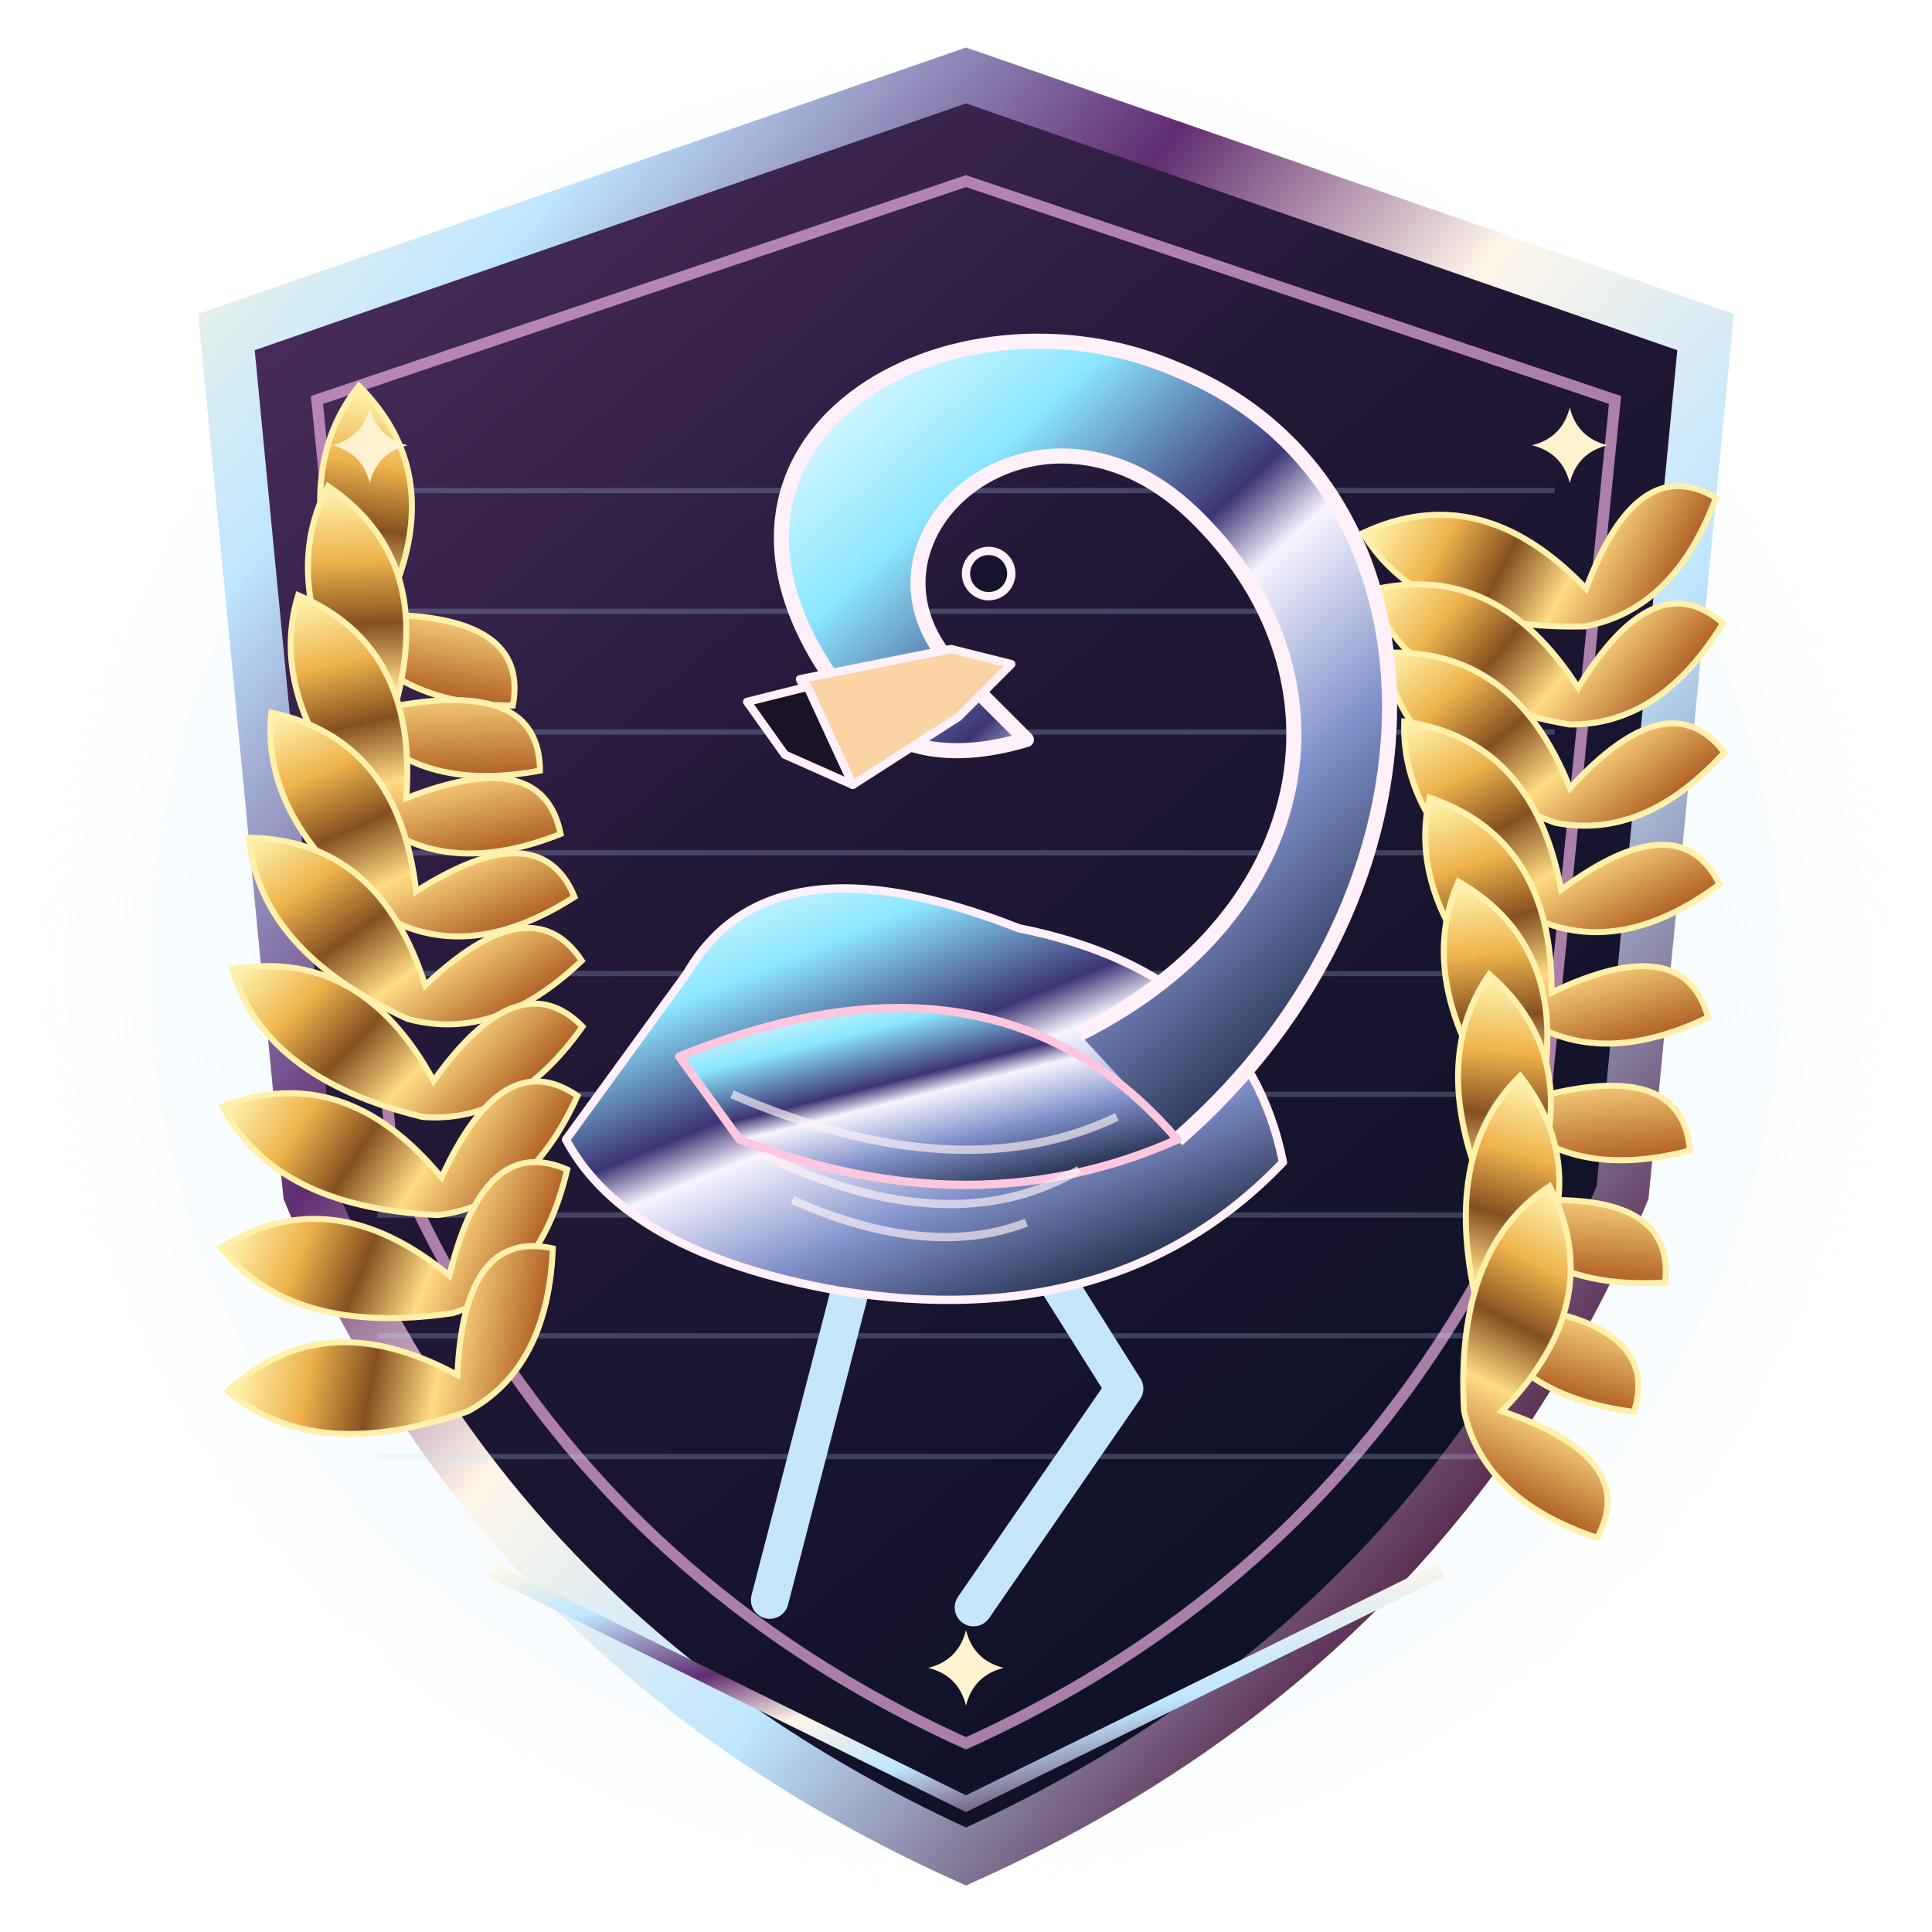
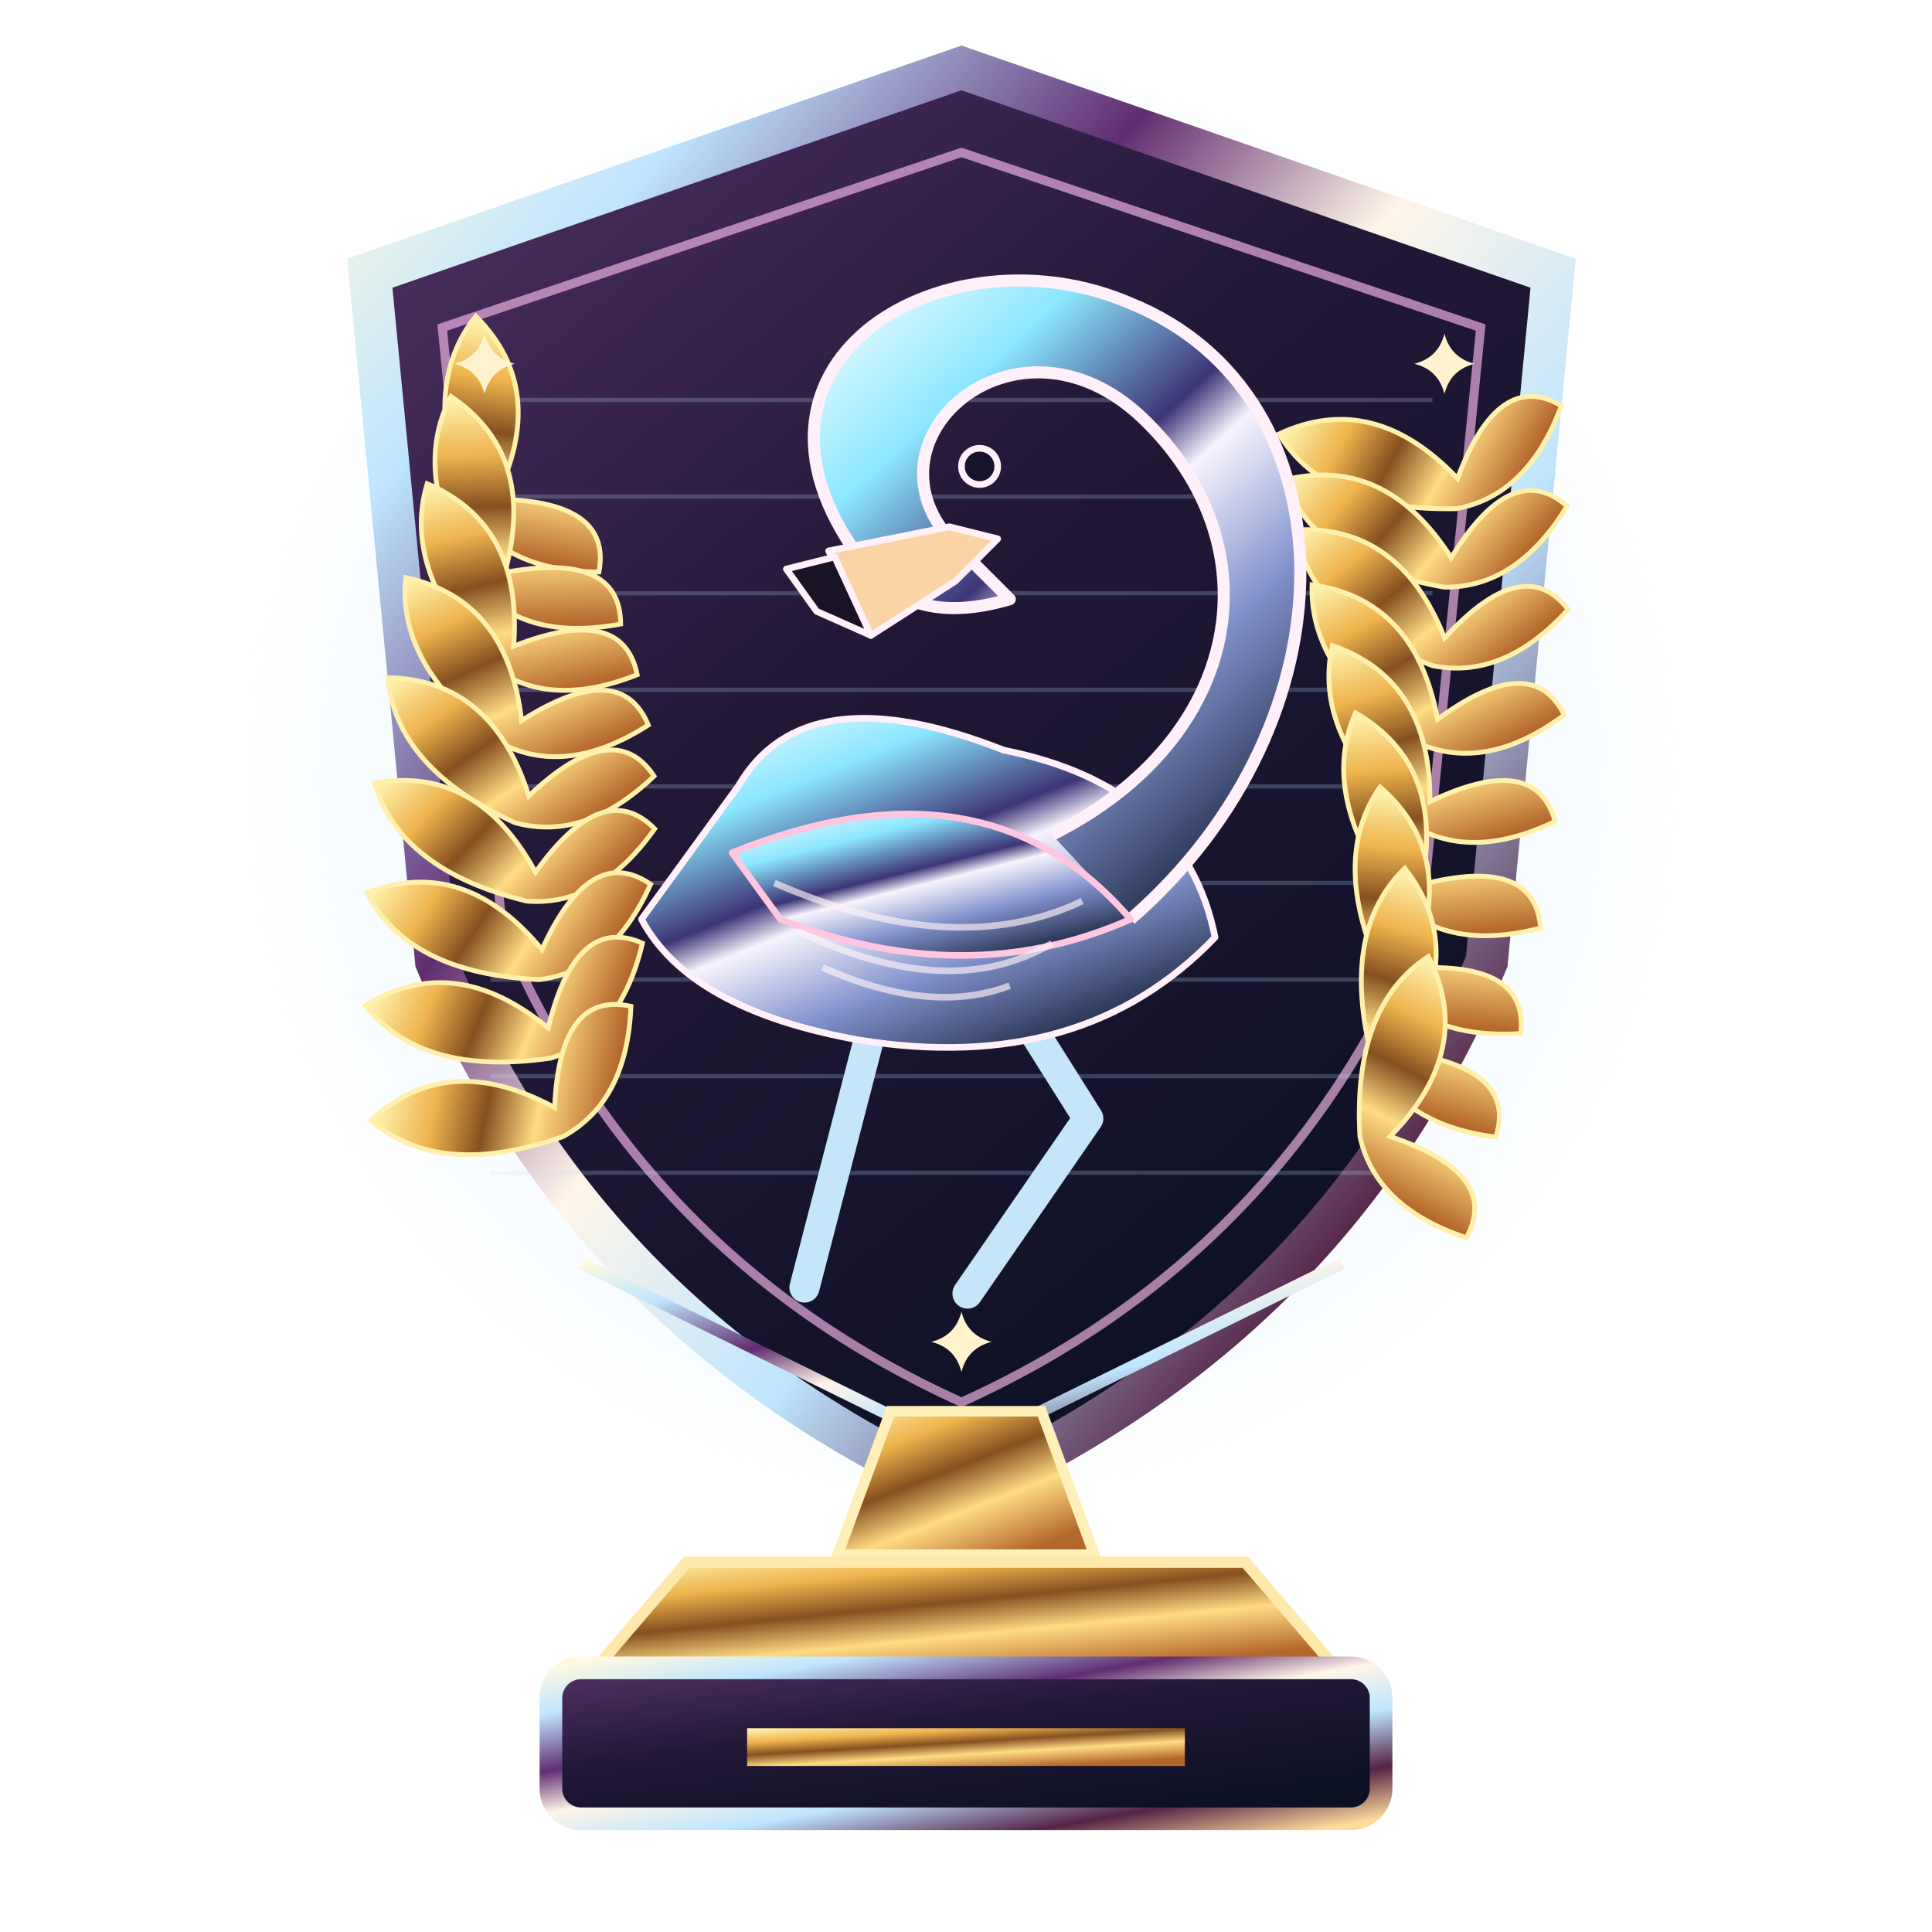
<svg xmlns="http://www.w3.org/2000/svg" viewBox="0 0 256 256" role="img" aria-label="Chrome Flamingo">
  <defs>
    <linearGradient id="metal" x2="1" y2="1">
      <stop stop-color="#fff9e2" />
      <stop offset=".15" stop-color="#bee5ff" />
      <stop offset=".34" stop-color="#612d70" />
      <stop offset=".48" stop-color="#fff5e9" />
      <stop offset=".64" stop-color="#bee5ff" />
      <stop offset=".83" stop-color="#552347" />
      <stop offset="1" stop-color="#ffdc9c" />
    </linearGradient>
    <linearGradient id="gold" x2=".7" y2="1">
      <stop stop-color="#fff7b4" />
      <stop offset=".26" stop-color="#eeb34c" />
      <stop offset=".48" stop-color="#855020" />
      <stop offset=".7" stop-color="#ffdc83" />
      <stop offset="1" stop-color="#b4672b" />
    </linearGradient>
    <linearGradient id="pink" x2=".7" y2="1">
      <stop stop-color="#fff0fa" />
      <stop offset=".24" stop-color="#ff82bf" />
      <stop offset=".52" stop-color="#d72d8a" />
      <stop offset=".8" stop-color="#76204e" />
      <stop offset="1" stop-color="#ffb5e4" />
    </linearGradient>
    <linearGradient id="chrome" x2=".7" y2="1">
      <stop stop-color="#fff" />
      <stop offset=".26" stop-color="#8ce7ff" />
      <stop offset=".48" stop-color="#3d3575" />
      <stop offset=".56" stop-color="#f7f4ff" />
      <stop offset=".76" stop-color="#8192cb" />
      <stop offset="1" stop-color="#25304e" />
    </linearGradient>
    <linearGradient id="sun" x2="0" y2="1">
      <stop stop-color="#fff4ac" />
      <stop offset=".46" stop-color="#ffb66f" />
      <stop offset="1" stop-color="#f84a9e" />
    </linearGradient>
    <linearGradient id="body" x2=".7" y2="1">
      <stop stop-color="#533267" />
      <stop offset=".45" stop-color="#231837" />
      <stop offset="1" stop-color="#0b1023" />
    </linearGradient>
    <radialGradient id="halo">
      <stop stop-color="#bee5ff" stop-opacity=".53" />
      <stop offset="1" stop-color="#bee5ff" stop-opacity="0" />
    </radialGradient>
    <filter id="glow" x="-50%" y="-50%" width="200%" height="200%">
      <feGaussianBlur stdDeviation="3.5" />
    </filter>
  </defs>
-   <circle cx="128" cy="128" r="125" fill="url(#halo)" />
-   <path d="M128 10 226 44 215 158Q190 218 128 246Q66 218 41 158L30 44Z" fill="url(#body)" stroke="url(#metal)" stroke-width="7" />
-   <path d="M128 24 214 53 204 153Q181 207 128 231Q75 207 52 153L42 53Z" fill="none" stroke="#efb2e3" stroke-opacity=".68" stroke-width="1.5" />
-   <g opacity=".22">
-     <path d="M50 65h156" stroke="#bee5ff" stroke-width=".7" />
-     <path d="M50 81h156" stroke="#bee5ff" stroke-width=".7" />
-     <path d="M50 97h156" stroke="#bee5ff" stroke-width=".7" />
-     <path d="M50 113h156" stroke="#bee5ff" stroke-width=".7" />
-     <path d="M50 129h156" stroke="#bee5ff" stroke-width=".7" />
-     <path d="M50 145h156" stroke="#bee5ff" stroke-width=".7" />
-     <path d="M50 161h156" stroke="#bee5ff" stroke-width=".7" />
-     <path d="M50 177h156" stroke="#bee5ff" stroke-width=".7" />
-     <path d="M50 193h156" stroke="#bee5ff" stroke-width=".7" />
+   <g transform="translate(25 1) scale(.8)">
+     <circle cx="128" cy="128" r="125" fill="url(#halo)" />
+     <path d="M128 10 226 44 215 158Q190 218 128 246Q66 218 41 158L30 44Z" fill="url(#body)" stroke="url(#metal)" stroke-width="7" />
+     <path d="M128 24 214 53 204 153Q181 207 128 231Q75 207 52 153L42 53Z" fill="none" stroke="#efb2e3" stroke-opacity=".68" stroke-width="1.5" />
+     <g opacity=".22">
+       <path d="M50 65h156" stroke="#bee5ff" stroke-width=".7" />
+       <path d="M50 81h156" stroke="#bee5ff" stroke-width=".7" />
+       <path d="M50 97h156" stroke="#bee5ff" stroke-width=".7" />
+       <path d="M50 113h156" stroke="#bee5ff" stroke-width=".7" />
+       <path d="M50 129h156" stroke="#bee5ff" stroke-width=".7" />
+       <path d="M50 145h156" stroke="#bee5ff" stroke-width=".7" />
+       <path d="M50 161h156" stroke="#bee5ff" stroke-width=".7" />
+       <path d="M50 177h156" stroke="#bee5ff" stroke-width=".7" />
+       <path d="M50 193h156" stroke="#bee5ff" stroke-width=".7" />
+     </g>
+     <g transform="translate(46 83) rotate(35)">
+       <path d="M0 0Q-18-12-17-27Q0-24 3-4Q19-15 24-4Q11 5 0 0Z" fill="url(#gold)" stroke="#fff0ab" stroke-width=".8" />
+     </g>
+     <g transform="translate(210 83) rotate(-35)">
+       <path d="M0 0Q-18-12-17-27Q0-24 3-4Q19-15 24-4Q11 5 0 0Z" fill="url(#gold)" stroke="#fff0ab" stroke-width=".8" />
+     </g>
+     <g transform="translate(48 96) rotate(24)">
+       <path d="M0 0Q-18-12-17-27Q0-24 3-4Q19-15 24-4Q11 5 0 0Z" fill="url(#gold)" stroke="#fff0ab" stroke-width=".8" />
+     </g>
+     <g transform="translate(208 96) rotate(-24)">
+       <path d="M0 0Q-18-12-17-27Q0-24 3-4Q19-15 24-4Q11 5 0 0Z" fill="url(#gold)" stroke="#fff0ab" stroke-width=".8" />
+     </g>
+     <g transform="translate(50 109) rotate(13)">
+       <path d="M0 0Q-18-12-17-27Q0-24 3-4Q19-15 24-4Q11 5 0 0Z" fill="url(#gold)" stroke="#fff0ab" stroke-width=".8" />
+     </g>
+     <g transform="translate(206 109) rotate(-13)">
+       <path d="M0 0Q-18-12-17-27Q0-24 3-4Q19-15 24-4Q11 5 0 0Z" fill="url(#gold)" stroke="#fff0ab" stroke-width=".8" />
+     </g>
+     <g transform="translate(52 122) rotate(2)">
+       <path d="M0 0Q-18-12-17-27Q0-24 3-4Q19-15 24-4Q11 5 0 0Z" fill="url(#gold)" stroke="#fff0ab" stroke-width=".8" />
+     </g>
+     <g transform="translate(204 122) rotate(-2)">
+       <path d="M0 0Q-18-12-17-27Q0-24 3-4Q19-15 24-4Q11 5 0 0Z" fill="url(#gold)" stroke="#fff0ab" stroke-width=".8" />
+     </g>
+     <g transform="translate(54 135) rotate(-9)">
+       <path d="M0 0Q-18-12-17-27Q0-24 3-4Q19-15 24-4Q11 5 0 0Z" fill="url(#gold)" stroke="#fff0ab" stroke-width=".8" />
+     </g>
+     <g transform="translate(202 135) rotate(9)">
+       <path d="M0 0Q-18-12-17-27Q0-24 3-4Q19-15 24-4Q11 5 0 0Z" fill="url(#gold)" stroke="#fff0ab" stroke-width=".8" />
+     </g>
+     <g transform="translate(56 148) rotate(-20)">
+       <path d="M0 0Q-18-12-17-27Q0-24 3-4Q19-15 24-4Q11 5 0 0Z" fill="url(#gold)" stroke="#fff0ab" stroke-width=".8" />
+     </g>
+     <g transform="translate(200 148) rotate(20)">
+       <path d="M0 0Q-18-12-17-27Q0-24 3-4Q19-15 24-4Q11 5 0 0Z" fill="url(#gold)" stroke="#fff0ab" stroke-width=".8" />
+     </g>
+     <g transform="translate(58 161) rotate(-31)">
+       <path d="M0 0Q-18-12-17-27Q0-24 3-4Q19-15 24-4Q11 5 0 0Z" fill="url(#gold)" stroke="#fff0ab" stroke-width=".8" />
+     </g>
+     <g transform="translate(198 161) rotate(31)">
+       <path d="M0 0Q-18-12-17-27Q0-24 3-4Q19-15 24-4Q11 5 0 0Z" fill="url(#gold)" stroke="#fff0ab" stroke-width=".8" />
+     </g>
+     <g transform="translate(60 174) rotate(-42)">
+       <path d="M0 0Q-18-12-17-27Q0-24 3-4Q19-15 24-4Q11 5 0 0Z" fill="url(#gold)" stroke="#fff0ab" stroke-width=".8" />
+     </g>
+     <g transform="translate(196 174) rotate(42)">
+       <path d="M0 0Q-18-12-17-27Q0-24 3-4Q19-15 24-4Q11 5 0 0Z" fill="url(#gold)" stroke="#fff0ab" stroke-width=".8" />
+     </g>
+     <g transform="translate(62 187) rotate(-53)">
+       <path d="M0 0Q-18-12-17-27Q0-24 3-4Q19-15 24-4Q11 5 0 0Z" fill="url(#gold)" stroke="#fff0ab" stroke-width=".8" />
+     </g>
+     <g transform="translate(194 187) rotate(53)">
+       <path d="M0 0Q-18-12-17-27Q0-24 3-4Q19-15 24-4Q11 5 0 0Z" fill="url(#gold)" stroke="#fff0ab" stroke-width=".8" />
+     </g>
+     <g stroke="#fff0fa" stroke-width="1.1" stroke-linejoin="round">
+       <path d="M116 158q-7 27-14 54m30-55 17 27-20 29" fill="none" stroke="#c5e6f8" stroke-width="5" stroke-linecap="round" />
+       <path d="M91 129Q102 110 135 123Q165 129 170 154Q148 177 111 171Q83 166 75 151Z" fill="url(#chrome)" />
+       <path d="M143 137C175 121 180 89 158 68C137 48 110 72 127 89L136 98Q119 103 111 91C87 58 126 36 156 49C193 64 194 118 156 151" fill="url(#chrome)" stroke-width="2" />
+       <path d="M126 86l-20 4 7 14 14-9 7-7Z" fill="#fbd4a6" />
+       <path d="M107 91l6 13-9-4-5-7Z" fill="#1a1326" />
+       <circle cx="131" cy="76" r="3" fill="#16132c" />
+       <path d="M90 140Q132 123 156 151Q129 163 98 151Z" fill="url(#chrome)" stroke="#ffc6df" />
+       <path d="M97 145q30 13 51 3m-47 5q25 12 42 2m-38 4q18 8 31 3" stroke="#fff2f7" fill="none" opacity=".65" />
+     </g>
+     <path d="M65 208l63 31 63-31" fill="none" stroke="url(#metal)" stroke-width="2" />
+     <path d="M49 54q1 4 5 5q-4 1-5 5q-1-4-5-5q4-1 5-5" fill="#fff3cf" />
+     <path d="M208 54q1 4 5 5q-4 1-5 5q-1-4-5-5q4-1 5-5" fill="#fff3cf" />
+     <path d="M128 216q1 4 5 5q-4 1-5 5q-1-4-5-5q4-1 5-5" fill="#fff3cf" />
  </g>
-   <g transform="translate(46 83) rotate(35)">
-     <path d="M0 0Q-18-12-17-27Q0-24 3-4Q19-15 24-4Q11 5 0 0Z" fill="url(#gold)" stroke="#fff0ab" stroke-width=".8" />
-   </g>
-   <g transform="translate(210 83) rotate(-35)">
-     <path d="M0 0Q-18-12-17-27Q0-24 3-4Q19-15 24-4Q11 5 0 0Z" fill="url(#gold)" stroke="#fff0ab" stroke-width=".8" />
-   </g>
-   <g transform="translate(48 96) rotate(24)">
-     <path d="M0 0Q-18-12-17-27Q0-24 3-4Q19-15 24-4Q11 5 0 0Z" fill="url(#gold)" stroke="#fff0ab" stroke-width=".8" />
-   </g>
-   <g transform="translate(208 96) rotate(-24)">
-     <path d="M0 0Q-18-12-17-27Q0-24 3-4Q19-15 24-4Q11 5 0 0Z" fill="url(#gold)" stroke="#fff0ab" stroke-width=".8" />
-   </g>
-   <g transform="translate(50 109) rotate(13)">
-     <path d="M0 0Q-18-12-17-27Q0-24 3-4Q19-15 24-4Q11 5 0 0Z" fill="url(#gold)" stroke="#fff0ab" stroke-width=".8" />
-   </g>
-   <g transform="translate(206 109) rotate(-13)">
-     <path d="M0 0Q-18-12-17-27Q0-24 3-4Q19-15 24-4Q11 5 0 0Z" fill="url(#gold)" stroke="#fff0ab" stroke-width=".8" />
-   </g>
-   <g transform="translate(52 122) rotate(2)">
-     <path d="M0 0Q-18-12-17-27Q0-24 3-4Q19-15 24-4Q11 5 0 0Z" fill="url(#gold)" stroke="#fff0ab" stroke-width=".8" />
-   </g>
-   <g transform="translate(204 122) rotate(-2)">
-     <path d="M0 0Q-18-12-17-27Q0-24 3-4Q19-15 24-4Q11 5 0 0Z" fill="url(#gold)" stroke="#fff0ab" stroke-width=".8" />
-   </g>
-   <g transform="translate(54 135) rotate(-9)">
-     <path d="M0 0Q-18-12-17-27Q0-24 3-4Q19-15 24-4Q11 5 0 0Z" fill="url(#gold)" stroke="#fff0ab" stroke-width=".8" />
-   </g>
-   <g transform="translate(202 135) rotate(9)">
-     <path d="M0 0Q-18-12-17-27Q0-24 3-4Q19-15 24-4Q11 5 0 0Z" fill="url(#gold)" stroke="#fff0ab" stroke-width=".8" />
-   </g>
-   <g transform="translate(56 148) rotate(-20)">
-     <path d="M0 0Q-18-12-17-27Q0-24 3-4Q19-15 24-4Q11 5 0 0Z" fill="url(#gold)" stroke="#fff0ab" stroke-width=".8" />
-   </g>
-   <g transform="translate(200 148) rotate(20)">
-     <path d="M0 0Q-18-12-17-27Q0-24 3-4Q19-15 24-4Q11 5 0 0Z" fill="url(#gold)" stroke="#fff0ab" stroke-width=".8" />
-   </g>
-   <g transform="translate(58 161) rotate(-31)">
-     <path d="M0 0Q-18-12-17-27Q0-24 3-4Q19-15 24-4Q11 5 0 0Z" fill="url(#gold)" stroke="#fff0ab" stroke-width=".8" />
-   </g>
-   <g transform="translate(198 161) rotate(31)">
-     <path d="M0 0Q-18-12-17-27Q0-24 3-4Q19-15 24-4Q11 5 0 0Z" fill="url(#gold)" stroke="#fff0ab" stroke-width=".8" />
-   </g>
-   <g transform="translate(60 174) rotate(-42)">
-     <path d="M0 0Q-18-12-17-27Q0-24 3-4Q19-15 24-4Q11 5 0 0Z" fill="url(#gold)" stroke="#fff0ab" stroke-width=".8" />
-   </g>
-   <g transform="translate(196 174) rotate(42)">
-     <path d="M0 0Q-18-12-17-27Q0-24 3-4Q19-15 24-4Q11 5 0 0Z" fill="url(#gold)" stroke="#fff0ab" stroke-width=".8" />
-   </g>
-   <g transform="translate(62 187) rotate(-53)">
-     <path d="M0 0Q-18-12-17-27Q0-24 3-4Q19-15 24-4Q11 5 0 0Z" fill="url(#gold)" stroke="#fff0ab" stroke-width=".8" />
-   </g>
-   <g transform="translate(194 187) rotate(53)">
-     <path d="M0 0Q-18-12-17-27Q0-24 3-4Q19-15 24-4Q11 5 0 0Z" fill="url(#gold)" stroke="#fff0ab" stroke-width=".8" />
-   </g>
-   <g stroke="#fff0fa" stroke-width="1.1" stroke-linejoin="round">
-     <path d="M116 158q-7 27-14 54m30-55 17 27-20 29" fill="none" stroke="#c5e6f8" stroke-width="5" stroke-linecap="round" />
-     <path d="M91 129Q102 110 135 123Q165 129 170 154Q148 177 111 171Q83 166 75 151Z" fill="url(#chrome)" />
-     <path d="M143 137C175 121 180 89 158 68C137 48 110 72 127 89L136 98Q119 103 111 91C87 58 126 36 156 49C193 64 194 118 156 151" fill="url(#chrome)" stroke-width="2" />
-     <path d="M126 86l-20 4 7 14 14-9 7-7Z" fill="#fbd4a6" />
-     <path d="M107 91l6 13-9-4-5-7Z" fill="#1a1326" />
-     <circle cx="131" cy="76" r="3" fill="#16132c" />
-     <path d="M90 140Q132 123 156 151Q129 163 98 151Z" fill="url(#chrome)" stroke="#ffc6df" />
-     <path d="M97 145q30 13 51 3m-47 5q25 12 42 2m-38 4q18 8 31 3" stroke="#fff2f7" fill="none" opacity=".65" />
-   </g>
-   <path d="M65 208l63 31 63-31" fill="none" stroke="url(#metal)" stroke-width="2" />
-   <path d="M49 54q1 4 5 5q-4 1-5 5q-1-4-5-5q4-1 5-5" fill="#fff3cf" />
-   <path d="M208 54q1 4 5 5q-4 1-5 5q-1-4-5-5q4-1 5-5" fill="#fff3cf" />
-   <path d="M128 216q1 4 5 5q-4 1-5 5q-1-4-5-5q4-1 5-5" fill="#fff3cf" />
+   <path d="M118 187h20l7 19h-34Z" fill="url(#gold)" stroke="#ffefb9" stroke-width="1.4" />
+   <path d="M91 207h74l12 14H79Z" fill="url(#gold)" stroke="#ffe8ac" stroke-width="1.5" />
+   <rect x="73" y="221" width="110" height="20" rx="4" fill="url(#body)" stroke="url(#metal)" stroke-width="3" />
+   <path d="M99 229h58v5H99Z" fill="url(#gold)" />
</svg>
